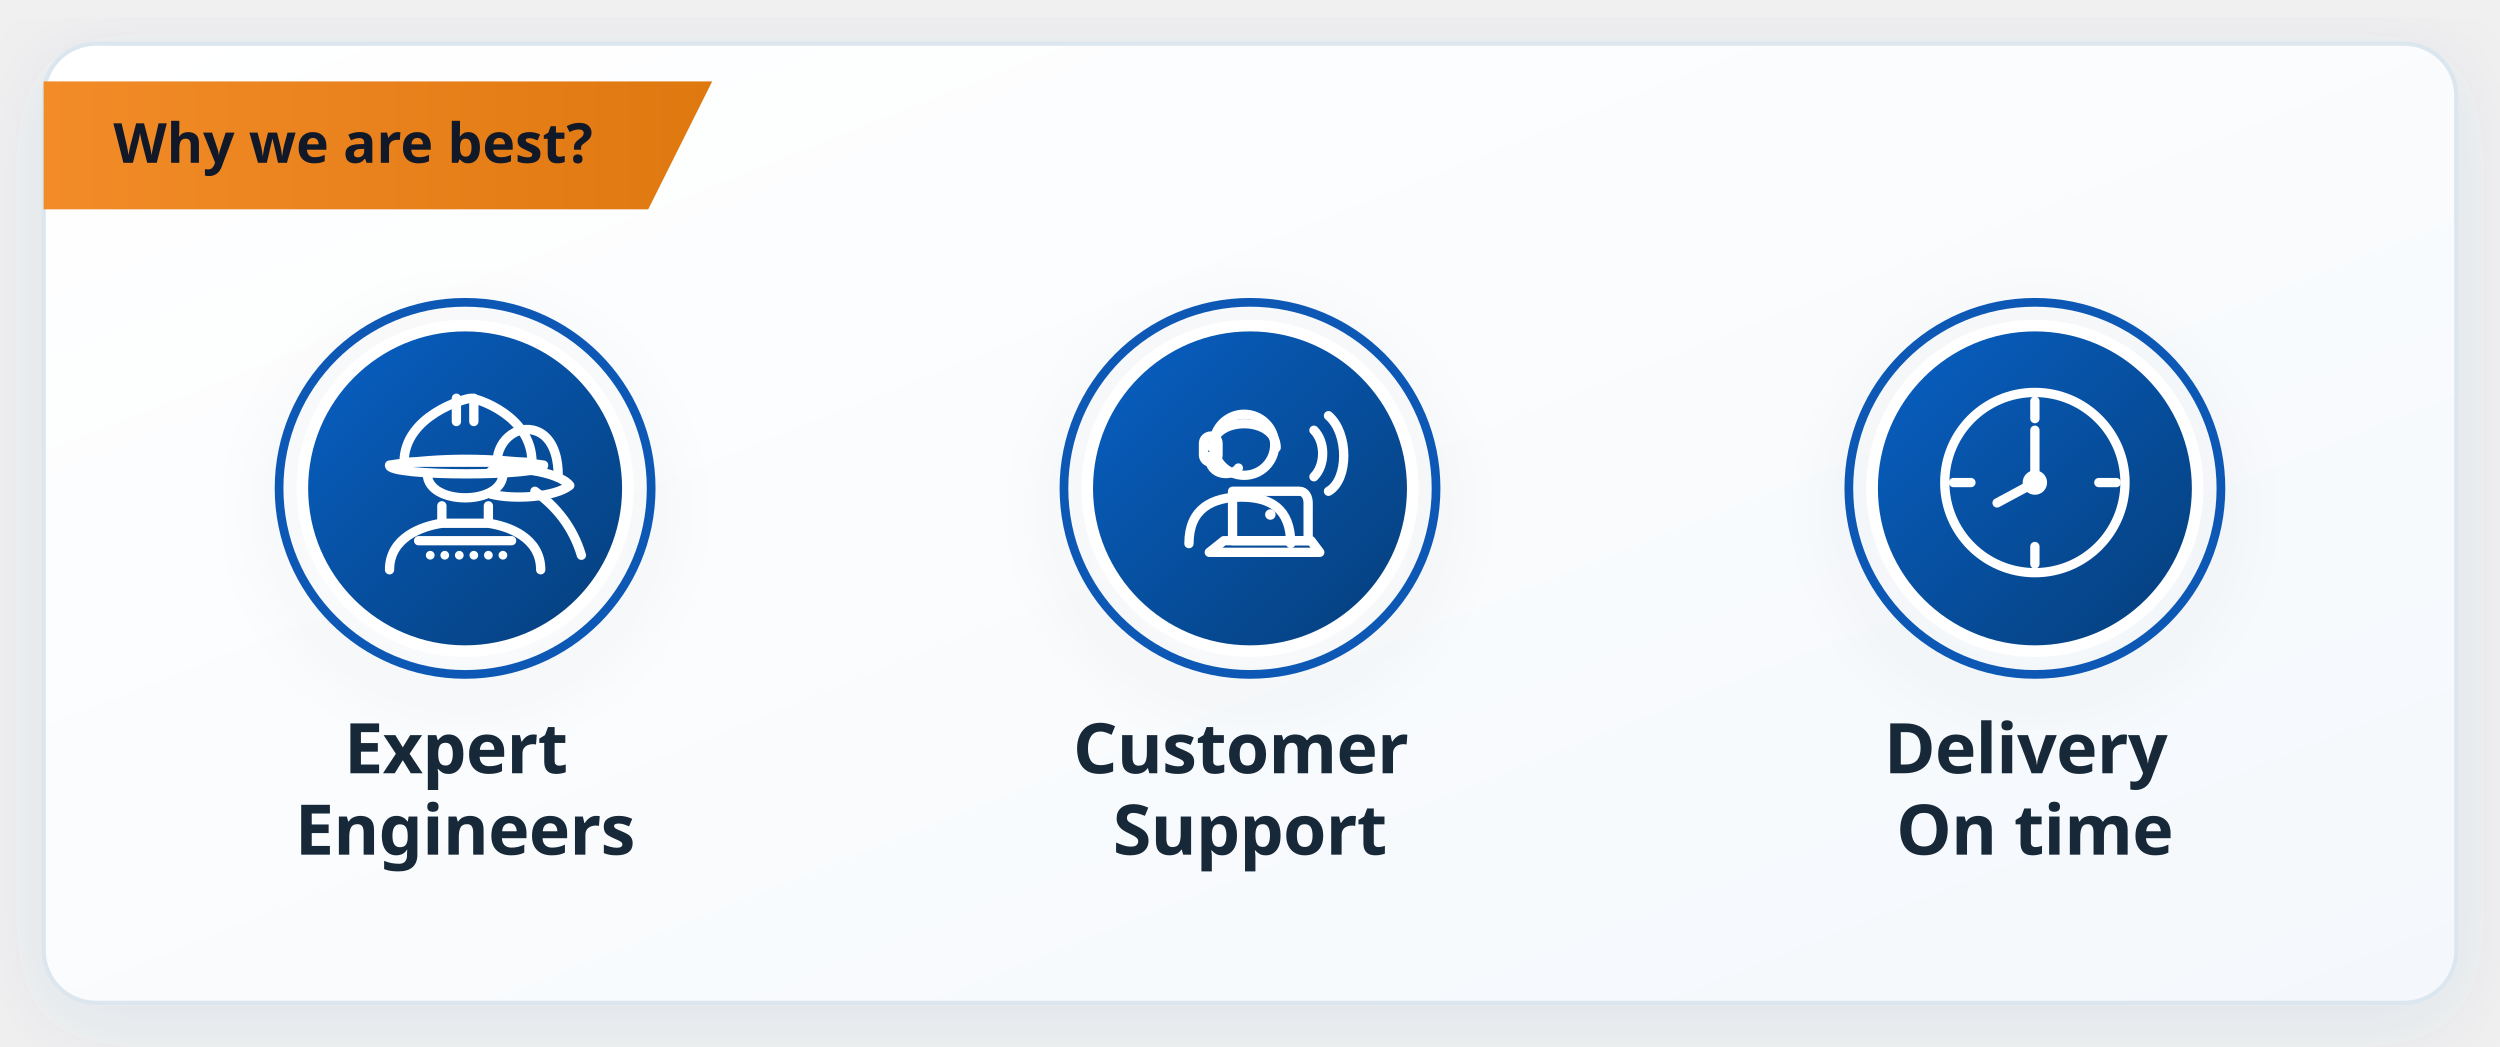
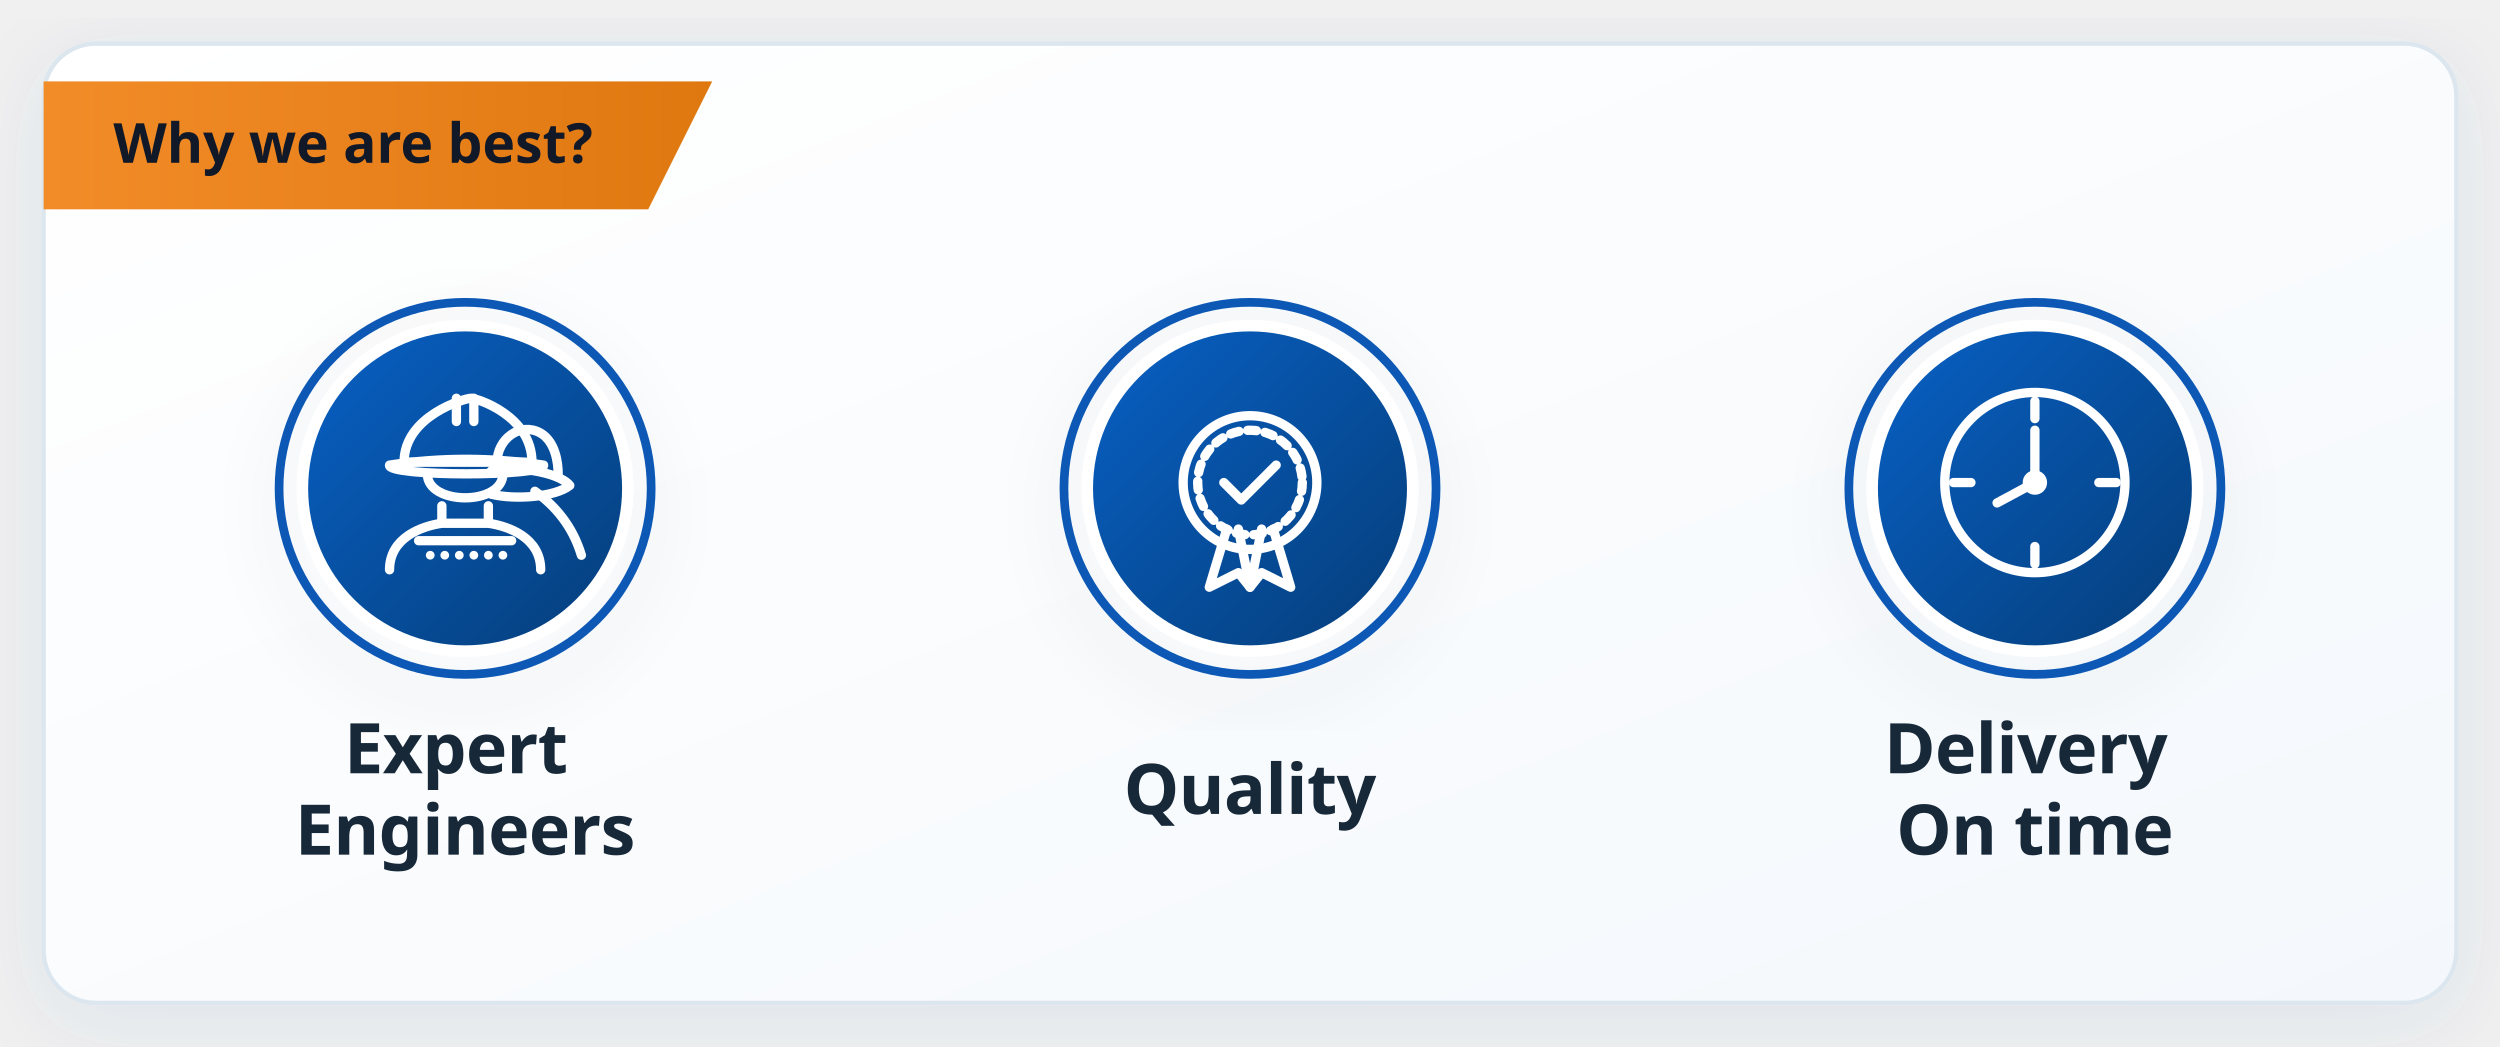
<svg xmlns="http://www.w3.org/2000/svg" viewBox="0 0 860 360" width="100%" height="100%">
  <defs>
    <linearGradient id="bgGrad" x1="0%" y1="0%" x2="100%" y2="100%">
      <stop offset="0%" stop-color="#ffffff" />
      <stop offset="100%" stop-color="#f4f8fc" />
    </linearGradient>
    <linearGradient id="tagGrad" x1="0%" y1="0%" x2="100%" y2="0%">
      <stop offset="0%" stop-color="#f28c28" />
      <stop offset="100%" stop-color="#e07810" />
    </linearGradient>
    <linearGradient id="circleBlue" x1="0%" y1="0%" x2="100%" y2="100%">
      <stop offset="0%" stop-color="#0860c4" />
      <stop offset="100%" stop-color="#053e7a" />
    </linearGradient>
    <filter id="softShadow" x="-15%" y="-15%" width="130%" height="130%">
      <feDropShadow dx="0" dy="8" stdDeviation="10" flood-color="#06365f" flood-opacity="0.14" />
    </filter>
    <filter id="cardShadow" x="-5%" y="-5%" width="110%" height="110%">
      <feDropShadow dx="0" dy="6" stdDeviation="14" flood-color="#0759b5" flood-opacity="0.08" />
    </filter>
  </defs>
  <style>
    .title-text {
      font-family: 'Manrope', 'Segoe UI', -apple-system, sans-serif;
      font-weight: 800;
      fill: #172838;
      text-anchor: middle;
      font-size: 24px;
      letter-spacing: -0.2px;
    }
    .badge-text {
      font-family: 'Manrope', 'Segoe UI', -apple-system, sans-serif;
      font-weight: 800;
      fill: #111827;
      font-size: 19px;
    }
    .icon-stroke {
      stroke: #ffffff;
      stroke-width: 3.2;
      stroke-linecap: round;
      stroke-linejoin: round;
      fill: none;
    }
    .icon-fill {
      fill: #ffffff;
    }

    /* Embedded Keyframe Animations */
    @keyframes minuteSpin {
      from { transform: rotate(0deg); }
      to { transform: rotate(360deg); }
    }
    @keyframes soundWave {
      0%, 100% { opacity: 0.25; transform: scale(0.96); }
      50% { opacity: 1; transform: scale(1.05); }
    }
    @keyframes ringPulse {
      0%, 100% { stroke: #0759b5; }
      50% { stroke: #f28c28; }
    }
    .anim-clock-hand {
      transform-origin: 0px 0px;
      animation: minuteSpin 10s linear infinite;
    }
    .anim-wave-1 {
      animation: soundWave 1.4s ease-in-out infinite;
      transform-origin: 0px 0px;
    }
    .anim-wave-2 {
      animation: soundWave 1.4s ease-in-out 0.4s infinite;
      transform-origin: 0px 0px;
    }
    .item-group {
      cursor: pointer;
    }
    .item-group:hover .outer-ring {
      stroke: #f28c28;
    }
  </style>
  <rect x="15" y="15" width="830" height="330" rx="18" fill="url(#bgGrad)" stroke="#dce6ef" stroke-width="1.5" filter="url(#cardShadow)" />
  <g transform="translate(15, 28)">
    <polygon points="0,0 230,0 208,44 0,44" fill="url(#tagGrad)" />
    <text x="24" y="28" class="badge-text">Why we are best?</text>
  </g>
  <g class="item-group" transform="translate(160, 168)">
    <circle cx="0" cy="0" r="64" fill="none" stroke="#0759b5" stroke-width="3" filter="url(#softShadow)" class="outer-ring" />
    <circle cx="0" cy="0" r="58" fill="#ffffff" />
    <circle cx="0" cy="0" r="54" fill="url(#circleBlue)" />
    <g transform="translate(0, -2)">
      <path class="icon-stroke" d="M11 -7 C11 -15, 19 -21, 26 -17 C31 -14, 32 -7, 32 -3" />
      <path class="icon-stroke" d="M9 -4 C15 -6, 32 -4, 36 1 C31 5, 17 6, 9 4" />
      <path class="icon-stroke" d="M24 3 C31 8, 37 15, 40 25" />
      <g>
        <path class="icon-stroke" d="M-21 -7 C-21 -23, 0 -29, 2 -29 C4 -29, 23 -23, 23 -7 Z" />
        <line class="icon-stroke" x1="-3" y1="-29" x2="-3" y2="-21" />
        <line class="icon-stroke" x1="3" y1="-29" x2="3" y2="-21" />
        <path class="icon-stroke" d="M-26 -6 Q0 -10 27 -6 C28 -2, -27 -2, -26 -6 Z" fill="#0860c4" />
      </g>
      <path class="icon-stroke" d="M-13 -3 C-13 8, 13 8, 13 -3" />
      <line class="icon-stroke" x1="-8" y1="8" x2="-8" y2="13" />
      <line class="icon-stroke" x1="8" y1="8" x2="8" y2="13" />
      <path class="icon-stroke" d="M-26 30 C-26 19, -15 15, -8 14 L8 14 C15 15, 26 19, 26 30" />
      <line class="icon-stroke" x1="-16" y1="20" x2="16" y2="20" />
      <circle cx="-12" cy="25" r="1.5" class="icon-fill" />
      <circle cx="-7" cy="25" r="1.5" class="icon-fill" />
      <circle cx="-2" cy="25" r="1.5" class="icon-fill" />
      <circle cx="3" cy="25" r="1.5" class="icon-fill" />
      <circle cx="8" cy="25" r="1.5" class="icon-fill" />
      <circle cx="13" cy="25" r="1.5" class="icon-fill" />
    </g>
    <text x="0" y="98" class="title-text">
      <tspan x="0" dy="0">Expert</tspan>
      <tspan x="0" dy="28">Engineers</tspan>
    </text>
  </g>
  <g class="item-group" transform="translate(430, 168)">
    <circle cx="0" cy="0" r="64" fill="none" stroke="#0759b5" stroke-width="3" filter="url(#softShadow)" class="outer-ring" />
    <circle cx="0" cy="0" r="58" fill="#ffffff" />
    <circle cx="0" cy="0" r="54" fill="url(#circleBlue)" />
    <g transform="translate(0, -2)">
-       <path class="icon-stroke anim-wave-1" d="M22 -18 C26 -14, 26 -6, 22 -2" />
-       <path class="icon-stroke anim-wave-2" d="M27 -23 C34 -17, 34 -1, 27 3" />
-       <circle cx="-2" cy="-13" r="10.5" class="icon-stroke" />
-       <path class="icon-stroke" d="M-13 -12 C-13 -23, 9 -23, 9 -12" />
-       <rect x="-16" y="-16" width="5" height="9" rx="2.5" class="icon-stroke" fill="#ffffff" />
-       <path class="icon-stroke" d="M-14 -9 C-14 -2, -6 -2, -4 -5" />
-       <path class="icon-stroke" d="M-21 21 C-21 9, -13 5, -3 5 C7 5, 14 9, 14 21" />
-       <path class="icon-stroke" d="M-6 3 L17 3 C19 3, 20 5, 20 7 L20 20 L-6 20 Z" fill="#0860c4" />
-       <circle cx="7" cy="11" r="1.8" class="icon-fill" />
-       <path class="icon-stroke" d="M-14 24 L24 24 L21 20 L-9 20 Z" />
+       <path class="icon-stroke" d="M-8 16 L-14 36 L-4 31 L0 36 L-4 16" fill="#0860c4" />
+       <path class="icon-stroke" d="M8 16 L14 36 L4 31 L0 36 L4 16" fill="#0860c4" />
+       <circle cx="0" cy="0" r="23" class="icon-stroke" stroke-width="2.8" fill="#0860c4" />
+       <circle cx="0" cy="0" r="18" class="icon-stroke" stroke-dasharray="3 3" stroke-width="1.5" />
+       <path class="icon-stroke" d="M-9 0 L-3 6 L9 -6" stroke-width="3.5" stroke-linecap="round" stroke-linejoin="round" />
    </g>
    <text x="0" y="98" class="title-text">
-       <tspan x="0" dy="0">Customer</tspan>
-       <tspan x="0" dy="28">Support</tspan>
+       <tspan x="0" dy="14">Quality</tspan>
    </text>
  </g>
  <g class="item-group" transform="translate(700, 168)">
    <circle cx="0" cy="0" r="64" fill="none" stroke="#0759b5" stroke-width="3" filter="url(#softShadow)" class="outer-ring" />
    <circle cx="0" cy="0" r="58" fill="#ffffff" />
    <circle cx="0" cy="0" r="54" fill="url(#circleBlue)" />
    <g transform="translate(0, -2)">
      <circle cx="0" cy="0" r="31" class="icon-stroke" stroke-width="2.6" />
      <line class="icon-stroke" x1="0" y1="-28" x2="0" y2="-22" stroke-width="2.8" />
      <line class="icon-stroke" x1="28" y1="0" x2="22" y2="0" stroke-width="2.8" />
      <line class="icon-stroke" x1="0" y1="28" x2="0" y2="22" stroke-width="2.8" />
      <line class="icon-stroke" x1="-28" y1="0" x2="-22" y2="0" stroke-width="2.8" />
      <line class="icon-stroke" x1="0" y1="0" x2="-13" y2="7" stroke-width="4.2" />
      <g class="anim-clock-hand">
        <line class="icon-stroke" x1="0" y1="0" x2="0" y2="-18" stroke-width="3.2" />
      </g>
      <circle cx="0" cy="0" r="4.2" class="icon-fill" />
    </g>
    <text x="0" y="98" class="title-text">
      <tspan x="0" dy="0">Delivery</tspan>
      <tspan x="0" dy="28">On time</tspan>
    </text>
  </g>
</svg>
